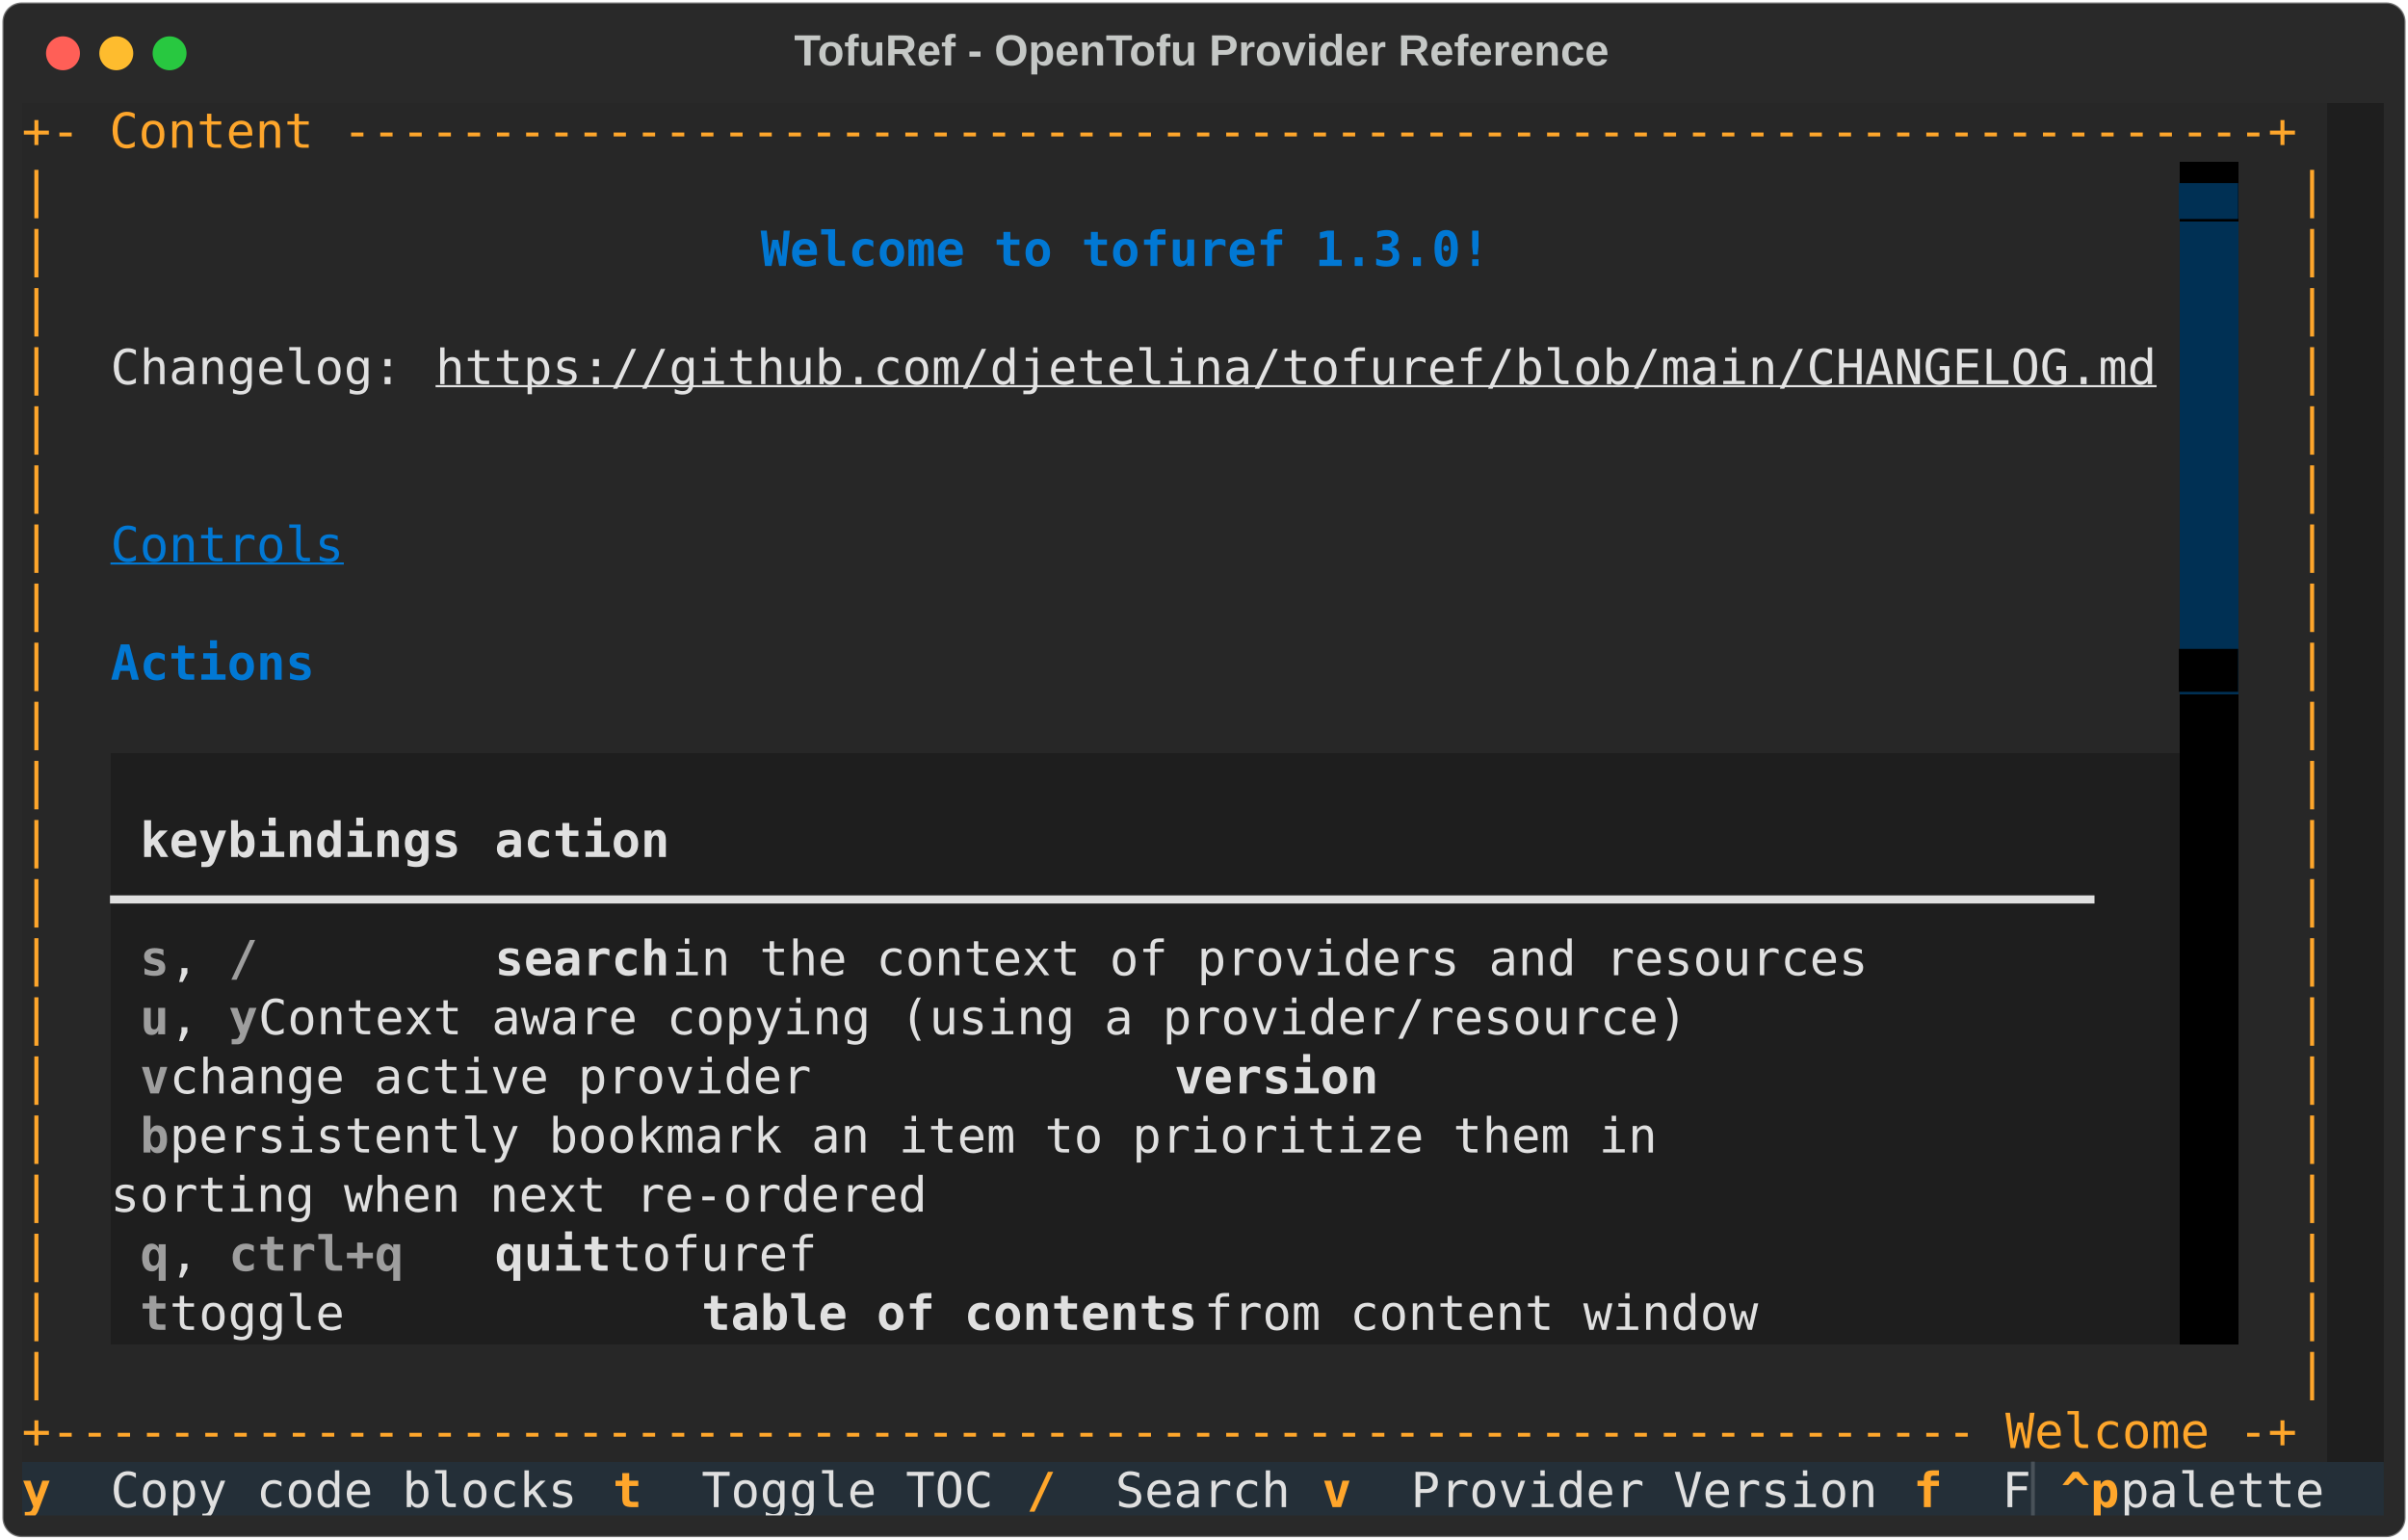
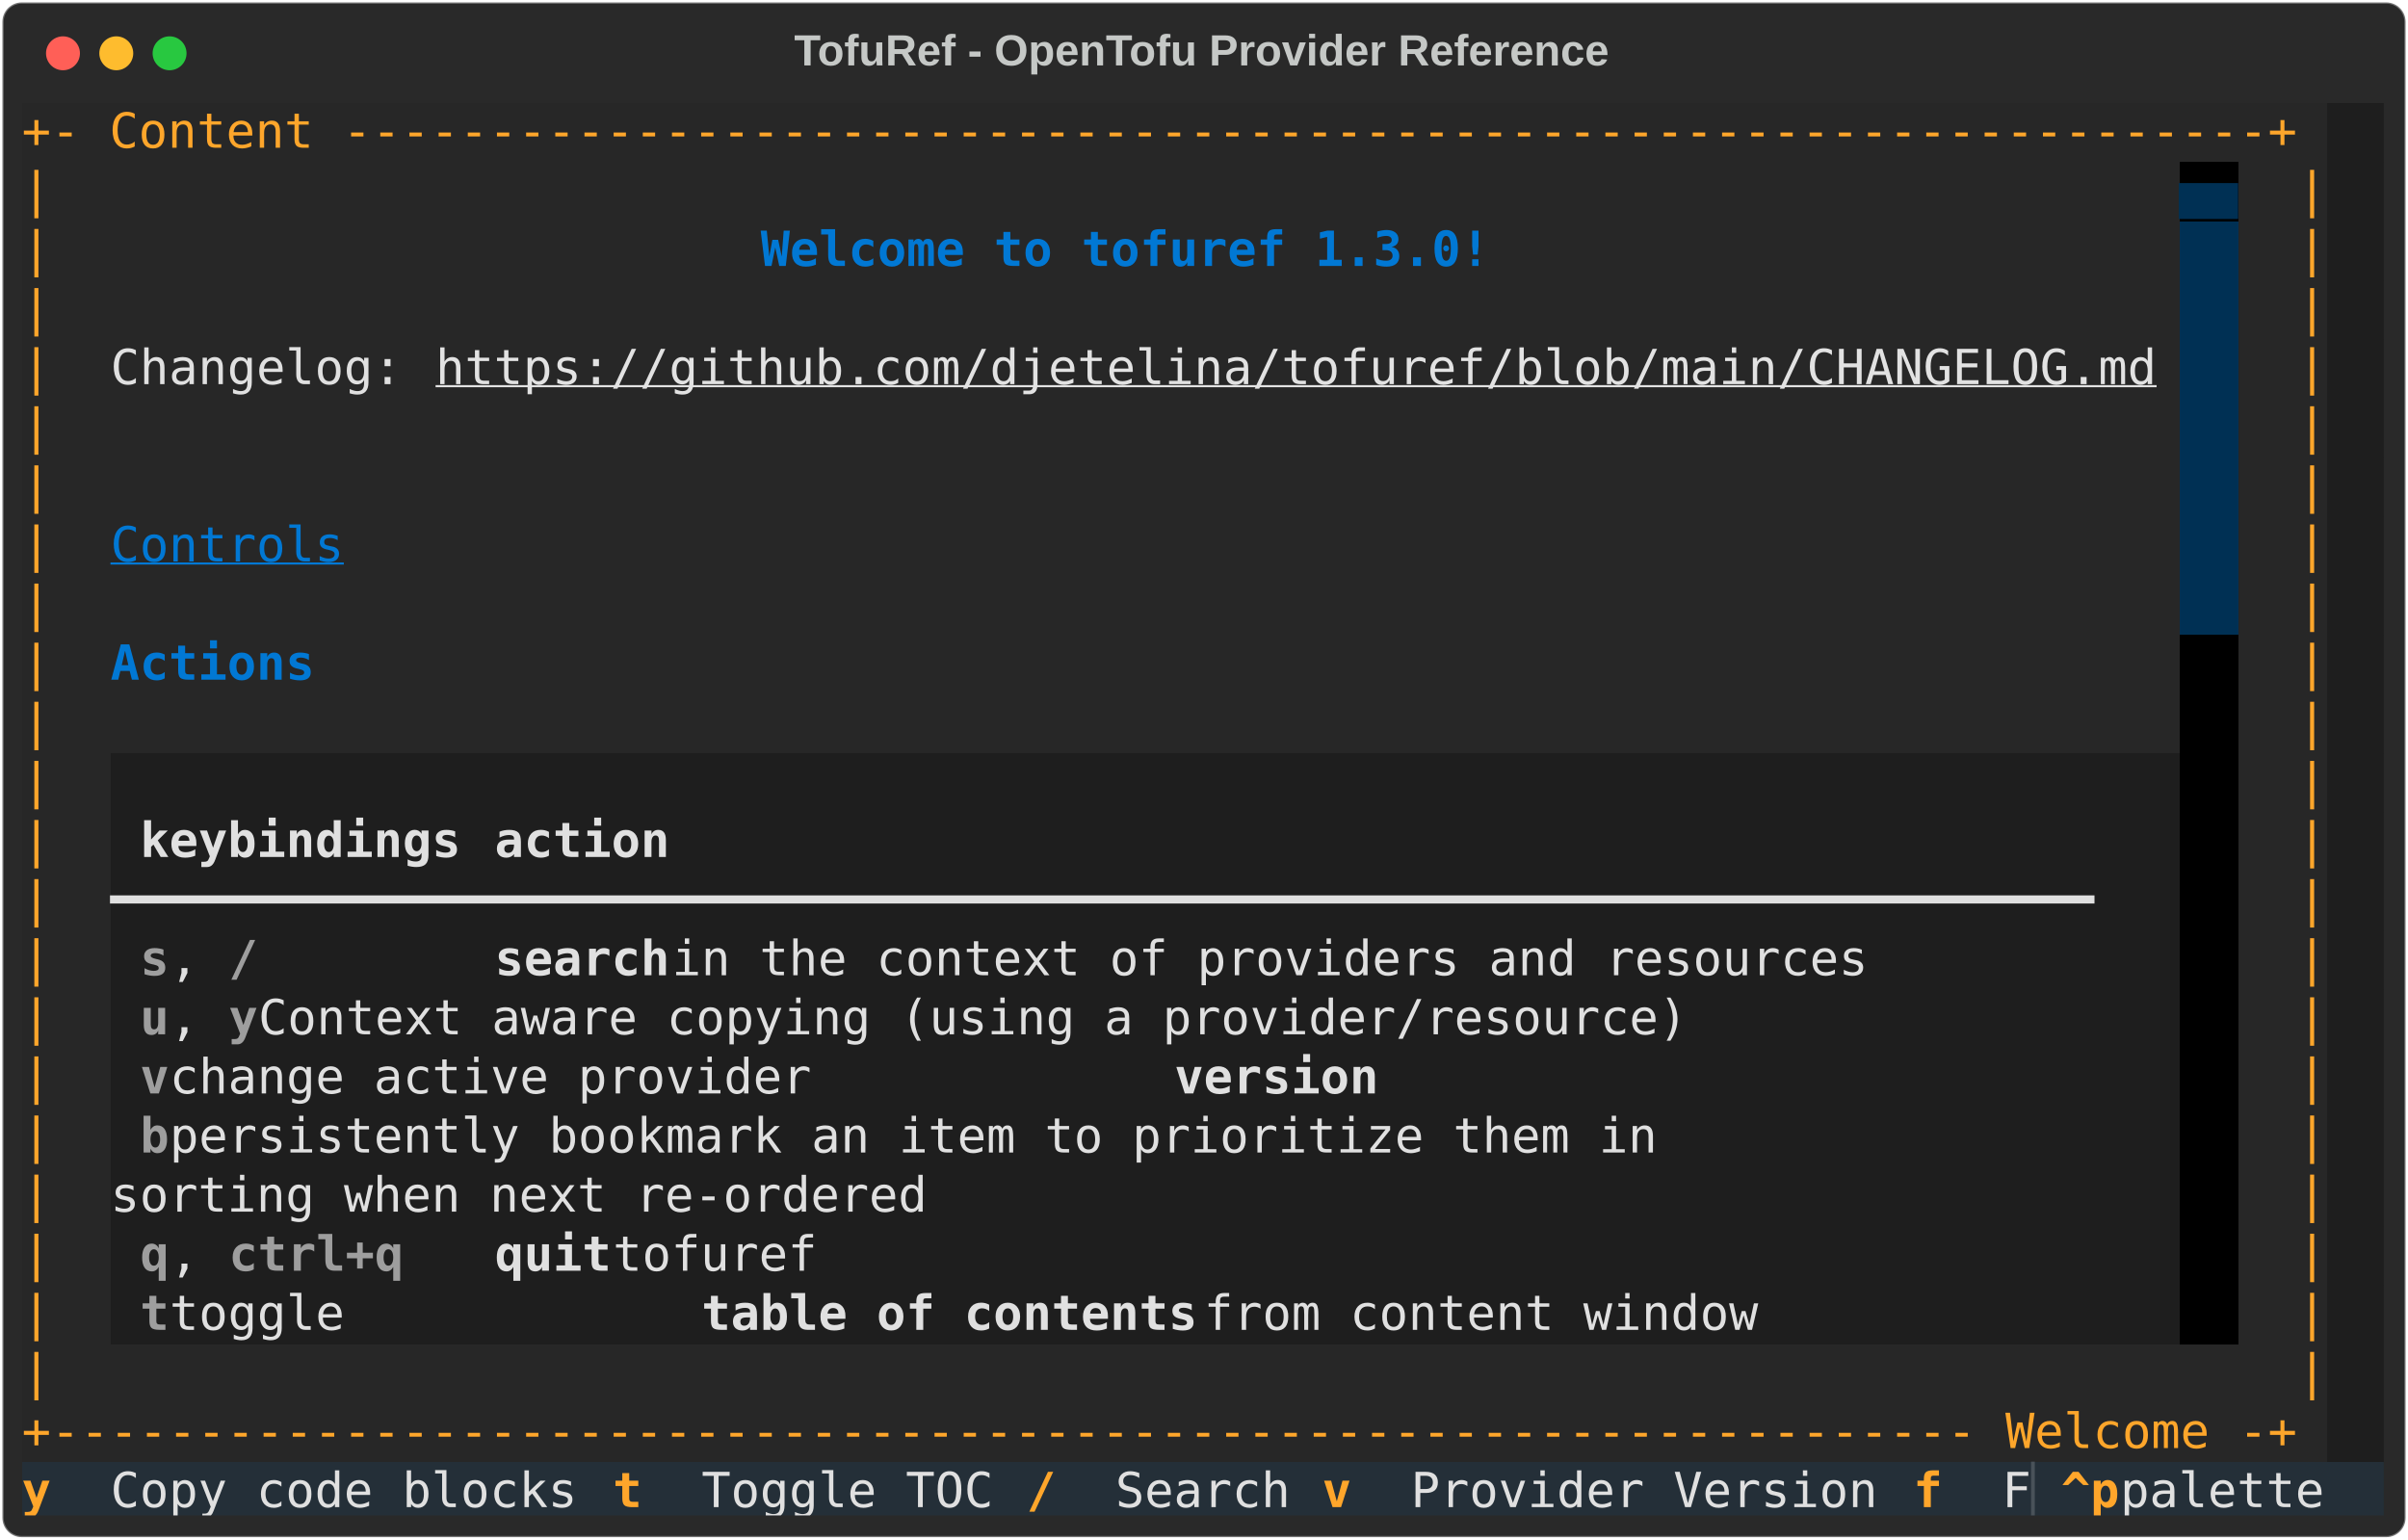
<svg xmlns="http://www.w3.org/2000/svg" class="rich-terminal" viewBox="0 0 994 635.6">
  <style>

    @font-face {
        font-family: "Fira Code";
        src: local("FiraCode-Regular"),
                url("https://cdnjs.cloudflare.com/ajax/libs/firacode/6.2.0/woff2/FiraCode-Regular.woff2") format("woff2"),
                url("https://cdnjs.cloudflare.com/ajax/libs/firacode/6.2.0/woff/FiraCode-Regular.woff") format("woff");
        font-style: normal;
        font-weight: 400;
    }
    @font-face {
        font-family: "Fira Code";
        src: local("FiraCode-Bold"),
                url("https://cdnjs.cloudflare.com/ajax/libs/firacode/6.2.0/woff2/FiraCode-Bold.woff2") format("woff2"),
                url("https://cdnjs.cloudflare.com/ajax/libs/firacode/6.2.0/woff/FiraCode-Bold.woff") format("woff");
        font-style: bold;
        font-weight: 700;
    }

    .terminal-matrix {
        font-family: Fira Code, monospace;
        font-size: 20px;
        line-height: 24.4px;
        font-variant-east-asian: full-width;
    }

    .terminal-title {
        font-size: 18px;
        font-weight: bold;
        font-family: arial;
    }

    .terminal-r1 { fill: #fea62b }
.terminal-r2 { fill: #e0e0e0 }
.terminal-r3 { fill: #c5c8c6 }
.terminal-r4 { fill: #003054 }
.terminal-r5 { fill: #0178d4;font-weight: bold }
.terminal-r6 { fill: #272727 }
.terminal-r7 { fill: #e2e2e2;text-decoration: underline; }
.terminal-r8 { fill: #0178d4;text-decoration: underline; }
- .terminal-r9 { fill: #000000 }
- .terminal-r10 { fill: #e0e0e0;font-weight: bold }
- .terminal-r11 { fill: #9e9e9e;font-weight: bold }
- .terminal-r12 { fill: #ffa62b;font-weight: bold }
- .terminal-r13 { fill: #495259 }
+ .terminal-r9 { fill: #e0e0e0;font-weight: bold }
+ .terminal-r10 { fill: #9e9e9e;font-weight: bold }
+ .terminal-r11 { fill: #ffa62b;font-weight: bold }
+ .terminal-r12 { fill: #495259 }
    </style>
  <defs>
    <clipPath id="terminal-clip-terminal">
      <rect x="0" y="0" width="975.0" height="584.6" />
    </clipPath>
    <clipPath id="terminal-line-0">
      <rect x="0" y="1.5" width="976" height="24.65" />
    </clipPath>
    <clipPath id="terminal-line-1">
      <rect x="0" y="25.9" width="976" height="24.65" />
    </clipPath>
    <clipPath id="terminal-line-2">
      <rect x="0" y="50.3" width="976" height="24.65" />
    </clipPath>
    <clipPath id="terminal-line-3">
      <rect x="0" y="74.7" width="976" height="24.65" />
    </clipPath>
    <clipPath id="terminal-line-4">
      <rect x="0" y="99.1" width="976" height="24.65" />
    </clipPath>
    <clipPath id="terminal-line-5">
      <rect x="0" y="123.5" width="976" height="24.65" />
    </clipPath>
    <clipPath id="terminal-line-6">
      <rect x="0" y="147.9" width="976" height="24.65" />
    </clipPath>
    <clipPath id="terminal-line-7">
      <rect x="0" y="172.3" width="976" height="24.65" />
    </clipPath>
    <clipPath id="terminal-line-8">
      <rect x="0" y="196.7" width="976" height="24.65" />
    </clipPath>
    <clipPath id="terminal-line-9">
      <rect x="0" y="221.1" width="976" height="24.65" />
    </clipPath>
    <clipPath id="terminal-line-10">
      <rect x="0" y="245.5" width="976" height="24.65" />
    </clipPath>
    <clipPath id="terminal-line-11">
      <rect x="0" y="269.9" width="976" height="24.65" />
    </clipPath>
    <clipPath id="terminal-line-12">
      <rect x="0" y="294.3" width="976" height="24.65" />
    </clipPath>
    <clipPath id="terminal-line-13">
      <rect x="0" y="318.7" width="976" height="24.65" />
    </clipPath>
    <clipPath id="terminal-line-14">
      <rect x="0" y="343.1" width="976" height="24.65" />
    </clipPath>
    <clipPath id="terminal-line-15">
      <rect x="0" y="367.5" width="976" height="24.65" />
    </clipPath>
    <clipPath id="terminal-line-16">
      <rect x="0" y="391.9" width="976" height="24.65" />
    </clipPath>
    <clipPath id="terminal-line-17">
      <rect x="0" y="416.3" width="976" height="24.65" />
    </clipPath>
    <clipPath id="terminal-line-18">
      <rect x="0" y="440.7" width="976" height="24.65" />
    </clipPath>
    <clipPath id="terminal-line-19">
      <rect x="0" y="465.1" width="976" height="24.65" />
    </clipPath>
    <clipPath id="terminal-line-20">
      <rect x="0" y="489.5" width="976" height="24.65" />
    </clipPath>
    <clipPath id="terminal-line-21">
      <rect x="0" y="513.9" width="976" height="24.65" />
    </clipPath>
    <clipPath id="terminal-line-22">
      <rect x="0" y="538.3" width="976" height="24.65" />
    </clipPath>
  </defs>
  <rect fill="#292929" stroke="rgba(255,255,255,0.35)" stroke-width="1" x="1" y="1" width="992" height="633.6" rx="8" />
  <text class="terminal-title" fill="#c5c8c6" text-anchor="middle" x="496" y="27">TofuRef - OpenTofu Provider Reference</text>
  <g transform="translate(26,22)">
    <circle cx="0" cy="0" r="7" fill="#ff5f57" />
    <circle cx="22" cy="0" r="7" fill="#febc2e" />
    <circle cx="44" cy="0" r="7" fill="#28c840" />
  </g>
  <g transform="translate(9, 41)" clip-path="url(#terminal-clip-terminal)">
    <rect fill="#272727" x="0" y="1.5" width="951.6" height="24.65" shape-rendering="crispEdges" />
    <rect fill="#1e1e1e" x="951.6" y="1.5" width="24.4" height="24.65" shape-rendering="crispEdges" />
    <rect fill="#272727" x="0" y="25.9" width="12.2" height="24.65" shape-rendering="crispEdges" />
    <rect fill="#272727" x="12.2" y="25.9" width="24.4" height="24.65" shape-rendering="crispEdges" />
    <rect fill="#272727" x="36.6" y="25.9" width="854" height="24.65" shape-rendering="crispEdges" />
    <rect fill="#000000" x="890.6" y="25.9" width="24.4" height="24.65" shape-rendering="crispEdges" />
    <rect fill="#272727" x="915" y="25.9" width="24.4" height="24.65" shape-rendering="crispEdges" />
    <rect fill="#272727" x="939.4" y="25.9" width="12.2" height="24.65" shape-rendering="crispEdges" />
    <rect fill="#1e1e1e" x="951.6" y="25.9" width="24.4" height="24.65" shape-rendering="crispEdges" />
    <rect fill="#272727" x="0" y="50.3" width="12.2" height="24.65" shape-rendering="crispEdges" />
    <rect fill="#272727" x="12.2" y="50.3" width="24.4" height="24.65" shape-rendering="crispEdges" />
    <rect fill="#272727" x="36.6" y="50.3" width="268.4" height="24.65" shape-rendering="crispEdges" />
    <rect fill="#272727" x="305" y="50.3" width="305" height="24.65" shape-rendering="crispEdges" />
    <rect fill="#272727" x="610" y="50.3" width="280.6" height="24.65" shape-rendering="crispEdges" />
    <rect fill="#003054" x="890.6" y="50.3" width="24.4" height="24.65" shape-rendering="crispEdges" />
    <rect fill="#272727" x="915" y="50.3" width="24.4" height="24.65" shape-rendering="crispEdges" />
    <rect fill="#272727" x="939.4" y="50.3" width="12.2" height="24.65" shape-rendering="crispEdges" />
    <rect fill="#1e1e1e" x="951.6" y="50.3" width="24.4" height="24.65" shape-rendering="crispEdges" />
    <rect fill="#272727" x="0" y="74.7" width="12.2" height="24.65" shape-rendering="crispEdges" />
    <rect fill="#272727" x="12.2" y="74.7" width="24.4" height="24.65" shape-rendering="crispEdges" />
    <rect fill="#272727" x="36.6" y="74.7" width="854" height="24.65" shape-rendering="crispEdges" />
    <rect fill="#003054" x="890.6" y="74.7" width="24.4" height="24.65" shape-rendering="crispEdges" />
    <rect fill="#272727" x="915" y="74.7" width="24.4" height="24.65" shape-rendering="crispEdges" />
    <rect fill="#272727" x="939.4" y="74.7" width="12.2" height="24.65" shape-rendering="crispEdges" />
    <rect fill="#1e1e1e" x="951.6" y="74.7" width="24.4" height="24.65" shape-rendering="crispEdges" />
    <rect fill="#272727" x="0" y="99.1" width="12.2" height="24.65" shape-rendering="crispEdges" />
    <rect fill="#272727" x="12.2" y="99.1" width="24.4" height="24.65" shape-rendering="crispEdges" />
    <rect fill="#272727" x="36.6" y="99.1" width="134.2" height="24.65" shape-rendering="crispEdges" />
    <rect fill="#272727" x="170.8" y="99.1" width="719.8" height="24.65" shape-rendering="crispEdges" />
    <rect fill="#003054" x="890.6" y="99.1" width="24.4" height="24.65" shape-rendering="crispEdges" />
    <rect fill="#272727" x="915" y="99.1" width="24.4" height="24.65" shape-rendering="crispEdges" />
    <rect fill="#272727" x="939.4" y="99.1" width="12.2" height="24.65" shape-rendering="crispEdges" />
    <rect fill="#1e1e1e" x="951.6" y="99.1" width="24.4" height="24.65" shape-rendering="crispEdges" />
    <rect fill="#272727" x="0" y="123.5" width="12.2" height="24.65" shape-rendering="crispEdges" />
    <rect fill="#272727" x="12.2" y="123.5" width="24.4" height="24.65" shape-rendering="crispEdges" />
    <rect fill="#272727" x="36.6" y="123.5" width="854" height="24.65" shape-rendering="crispEdges" />
    <rect fill="#003054" x="890.6" y="123.5" width="24.4" height="24.65" shape-rendering="crispEdges" />
    <rect fill="#272727" x="915" y="123.5" width="24.4" height="24.65" shape-rendering="crispEdges" />
    <rect fill="#272727" x="939.4" y="123.5" width="12.2" height="24.65" shape-rendering="crispEdges" />
    <rect fill="#1e1e1e" x="951.6" y="123.5" width="24.4" height="24.65" shape-rendering="crispEdges" />
    <rect fill="#272727" x="0" y="147.9" width="12.2" height="24.65" shape-rendering="crispEdges" />
    <rect fill="#272727" x="12.2" y="147.9" width="24.4" height="24.65" shape-rendering="crispEdges" />
    <rect fill="#272727" x="36.6" y="147.9" width="854" height="24.65" shape-rendering="crispEdges" />
    <rect fill="#003054" x="890.6" y="147.9" width="24.4" height="24.65" shape-rendering="crispEdges" />
    <rect fill="#272727" x="915" y="147.9" width="24.4" height="24.65" shape-rendering="crispEdges" />
    <rect fill="#272727" x="939.4" y="147.9" width="12.2" height="24.65" shape-rendering="crispEdges" />
    <rect fill="#1e1e1e" x="951.6" y="147.9" width="24.4" height="24.65" shape-rendering="crispEdges" />
    <rect fill="#272727" x="0" y="172.3" width="12.2" height="24.65" shape-rendering="crispEdges" />
    <rect fill="#272727" x="12.2" y="172.3" width="24.4" height="24.65" shape-rendering="crispEdges" />
    <rect fill="#272727" x="36.6" y="172.3" width="97.6" height="24.65" shape-rendering="crispEdges" />
    <rect fill="#272727" x="134.2" y="172.3" width="756.4" height="24.65" shape-rendering="crispEdges" />
    <rect fill="#003054" x="890.6" y="172.3" width="24.4" height="24.65" shape-rendering="crispEdges" />
    <rect fill="#272727" x="915" y="172.3" width="24.4" height="24.65" shape-rendering="crispEdges" />
    <rect fill="#272727" x="939.4" y="172.3" width="12.2" height="24.65" shape-rendering="crispEdges" />
    <rect fill="#1e1e1e" x="951.6" y="172.3" width="24.4" height="24.65" shape-rendering="crispEdges" />
    <rect fill="#272727" x="0" y="196.7" width="12.2" height="24.65" shape-rendering="crispEdges" />
    <rect fill="#272727" x="12.2" y="196.7" width="24.4" height="24.65" shape-rendering="crispEdges" />
    <rect fill="#272727" x="36.6" y="196.7" width="854" height="24.65" shape-rendering="crispEdges" />
    <rect fill="#003054" x="890.6" y="196.7" width="24.4" height="24.65" shape-rendering="crispEdges" />
    <rect fill="#272727" x="915" y="196.7" width="24.4" height="24.65" shape-rendering="crispEdges" />
    <rect fill="#272727" x="939.4" y="196.7" width="12.2" height="24.65" shape-rendering="crispEdges" />
    <rect fill="#1e1e1e" x="951.6" y="196.7" width="24.4" height="24.65" shape-rendering="crispEdges" />
    <rect fill="#272727" x="0" y="221.1" width="12.2" height="24.65" shape-rendering="crispEdges" />
    <rect fill="#272727" x="12.2" y="221.1" width="24.4" height="24.65" shape-rendering="crispEdges" />
    <rect fill="#272727" x="36.6" y="221.1" width="85.4" height="24.65" shape-rendering="crispEdges" />
    <rect fill="#272727" x="122" y="221.1" width="768.6" height="24.65" shape-rendering="crispEdges" />
-     <rect fill="#003054" x="890.6" y="221.1" width="24.4" height="24.65" shape-rendering="crispEdges" />
+     <rect fill="#000000" x="890.6" y="221.1" width="24.4" height="24.65" shape-rendering="crispEdges" />
    <rect fill="#272727" x="915" y="221.1" width="24.4" height="24.65" shape-rendering="crispEdges" />
    <rect fill="#272727" x="939.4" y="221.1" width="12.2" height="24.65" shape-rendering="crispEdges" />
    <rect fill="#1e1e1e" x="951.6" y="221.1" width="24.4" height="24.65" shape-rendering="crispEdges" />
    <rect fill="#272727" x="0" y="245.5" width="12.2" height="24.65" shape-rendering="crispEdges" />
    <rect fill="#272727" x="12.2" y="245.5" width="24.4" height="24.65" shape-rendering="crispEdges" />
    <rect fill="#272727" x="36.6" y="245.5" width="854" height="24.65" shape-rendering="crispEdges" />
    <rect fill="#000000" x="890.6" y="245.5" width="24.4" height="24.65" shape-rendering="crispEdges" />
    <rect fill="#272727" x="915" y="245.5" width="24.4" height="24.65" shape-rendering="crispEdges" />
    <rect fill="#272727" x="939.4" y="245.5" width="12.2" height="24.65" shape-rendering="crispEdges" />
    <rect fill="#1e1e1e" x="951.6" y="245.5" width="24.4" height="24.65" shape-rendering="crispEdges" />
    <rect fill="#272727" x="0" y="269.9" width="12.2" height="24.65" shape-rendering="crispEdges" />
    <rect fill="#272727" x="12.2" y="269.9" width="24.4" height="24.65" shape-rendering="crispEdges" />
    <rect fill="#1e1e1e" x="36.6" y="269.9" width="854" height="24.65" shape-rendering="crispEdges" />
    <rect fill="#000000" x="890.6" y="269.9" width="24.4" height="24.65" shape-rendering="crispEdges" />
    <rect fill="#272727" x="915" y="269.9" width="24.4" height="24.65" shape-rendering="crispEdges" />
    <rect fill="#272727" x="939.4" y="269.9" width="12.2" height="24.65" shape-rendering="crispEdges" />
    <rect fill="#1e1e1e" x="951.6" y="269.9" width="24.4" height="24.65" shape-rendering="crispEdges" />
    <rect fill="#272727" x="0" y="294.3" width="12.2" height="24.65" shape-rendering="crispEdges" />
    <rect fill="#272727" x="12.2" y="294.3" width="24.4" height="24.65" shape-rendering="crispEdges" />
    <rect fill="#1e1e1e" x="36.6" y="294.3" width="12.2" height="24.65" shape-rendering="crispEdges" />
    <rect fill="#1e1e1e" x="48.8" y="294.3" width="134.2" height="24.65" shape-rendering="crispEdges" />
    <rect fill="#1e1e1e" x="183" y="294.3" width="12.2" height="24.65" shape-rendering="crispEdges" />
    <rect fill="#1e1e1e" x="195.2" y="294.3" width="683.2" height="24.65" shape-rendering="crispEdges" />
    <rect fill="#1e1e1e" x="878.4" y="294.3" width="12.2" height="24.65" shape-rendering="crispEdges" />
    <rect fill="#000000" x="890.6" y="294.3" width="24.4" height="24.65" shape-rendering="crispEdges" />
    <rect fill="#272727" x="915" y="294.3" width="24.4" height="24.65" shape-rendering="crispEdges" />
    <rect fill="#272727" x="939.4" y="294.3" width="12.2" height="24.65" shape-rendering="crispEdges" />
    <rect fill="#1e1e1e" x="951.6" y="294.3" width="24.4" height="24.65" shape-rendering="crispEdges" />
    <rect fill="#272727" x="0" y="318.7" width="12.2" height="24.65" shape-rendering="crispEdges" />
    <rect fill="#272727" x="12.2" y="318.7" width="24.4" height="24.65" shape-rendering="crispEdges" />
    <rect fill="#1e1e1e" x="36.6" y="318.7" width="854" height="24.65" shape-rendering="crispEdges" />
    <rect fill="#000000" x="890.6" y="318.7" width="24.4" height="24.65" shape-rendering="crispEdges" />
    <rect fill="#272727" x="915" y="318.7" width="24.4" height="24.65" shape-rendering="crispEdges" />
    <rect fill="#272727" x="939.4" y="318.7" width="12.2" height="24.65" shape-rendering="crispEdges" />
    <rect fill="#1e1e1e" x="951.6" y="318.7" width="24.4" height="24.65" shape-rendering="crispEdges" />
    <rect fill="#272727" x="0" y="343.1" width="12.2" height="24.65" shape-rendering="crispEdges" />
    <rect fill="#272727" x="12.2" y="343.1" width="24.4" height="24.65" shape-rendering="crispEdges" />
    <rect fill="#1e1e1e" x="36.6" y="343.1" width="12.2" height="24.65" shape-rendering="crispEdges" />
    <rect fill="#1e1e1e" x="48.8" y="343.1" width="12.2" height="24.65" shape-rendering="crispEdges" />
    <rect fill="#1e1e1e" x="61" y="343.1" width="24.4" height="24.65" shape-rendering="crispEdges" />
    <rect fill="#1e1e1e" x="85.4" y="343.1" width="12.2" height="24.65" shape-rendering="crispEdges" />
    <rect fill="#1e1e1e" x="97.6" y="343.1" width="97.6" height="24.65" shape-rendering="crispEdges" />
    <rect fill="#1e1e1e" x="195.2" y="343.1" width="73.2" height="24.65" shape-rendering="crispEdges" />
    <rect fill="#1e1e1e" x="268.4" y="343.1" width="622.2" height="24.65" shape-rendering="crispEdges" />
    <rect fill="#000000" x="890.6" y="343.1" width="24.4" height="24.65" shape-rendering="crispEdges" />
    <rect fill="#272727" x="915" y="343.1" width="24.4" height="24.65" shape-rendering="crispEdges" />
    <rect fill="#272727" x="939.4" y="343.1" width="12.2" height="24.65" shape-rendering="crispEdges" />
    <rect fill="#1e1e1e" x="951.6" y="343.1" width="24.4" height="24.65" shape-rendering="crispEdges" />
    <rect fill="#272727" x="0" y="367.5" width="12.2" height="24.65" shape-rendering="crispEdges" />
    <rect fill="#272727" x="12.2" y="367.5" width="24.4" height="24.65" shape-rendering="crispEdges" />
    <rect fill="#1e1e1e" x="36.6" y="367.5" width="12.2" height="24.65" shape-rendering="crispEdges" />
    <rect fill="#1e1e1e" x="48.8" y="367.5" width="12.2" height="24.65" shape-rendering="crispEdges" />
    <rect fill="#1e1e1e" x="61" y="367.5" width="24.4" height="24.65" shape-rendering="crispEdges" />
    <rect fill="#1e1e1e" x="85.4" y="367.5" width="12.2" height="24.65" shape-rendering="crispEdges" />
    <rect fill="#1e1e1e" x="97.6" y="367.5" width="793" height="24.65" shape-rendering="crispEdges" />
    <rect fill="#000000" x="890.6" y="367.5" width="24.4" height="24.65" shape-rendering="crispEdges" />
    <rect fill="#272727" x="915" y="367.5" width="24.4" height="24.65" shape-rendering="crispEdges" />
    <rect fill="#272727" x="939.4" y="367.5" width="12.2" height="24.65" shape-rendering="crispEdges" />
    <rect fill="#1e1e1e" x="951.6" y="367.5" width="24.4" height="24.65" shape-rendering="crispEdges" />
    <rect fill="#272727" x="0" y="391.9" width="12.2" height="24.65" shape-rendering="crispEdges" />
    <rect fill="#272727" x="12.2" y="391.9" width="24.4" height="24.65" shape-rendering="crispEdges" />
    <rect fill="#1e1e1e" x="36.6" y="391.9" width="12.2" height="24.65" shape-rendering="crispEdges" />
    <rect fill="#1e1e1e" x="48.8" y="391.9" width="12.2" height="24.65" shape-rendering="crispEdges" />
    <rect fill="#1e1e1e" x="61" y="391.9" width="414.8" height="24.65" shape-rendering="crispEdges" />
    <rect fill="#1e1e1e" x="475.8" y="391.9" width="85.4" height="24.65" shape-rendering="crispEdges" />
    <rect fill="#1e1e1e" x="561.2" y="391.9" width="329.4" height="24.65" shape-rendering="crispEdges" />
    <rect fill="#000000" x="890.6" y="391.9" width="24.4" height="24.65" shape-rendering="crispEdges" />
    <rect fill="#272727" x="915" y="391.9" width="24.4" height="24.65" shape-rendering="crispEdges" />
    <rect fill="#272727" x="939.4" y="391.9" width="12.2" height="24.65" shape-rendering="crispEdges" />
    <rect fill="#1e1e1e" x="951.6" y="391.9" width="24.4" height="24.65" shape-rendering="crispEdges" />
    <rect fill="#272727" x="0" y="416.3" width="12.2" height="24.65" shape-rendering="crispEdges" />
    <rect fill="#272727" x="12.2" y="416.3" width="24.4" height="24.65" shape-rendering="crispEdges" />
    <rect fill="#1e1e1e" x="36.6" y="416.3" width="12.2" height="24.65" shape-rendering="crispEdges" />
    <rect fill="#1e1e1e" x="48.8" y="416.3" width="12.2" height="24.65" shape-rendering="crispEdges" />
    <rect fill="#1e1e1e" x="61" y="416.3" width="829.6" height="24.65" shape-rendering="crispEdges" />
    <rect fill="#000000" x="890.6" y="416.3" width="24.4" height="24.65" shape-rendering="crispEdges" />
    <rect fill="#272727" x="915" y="416.3" width="24.4" height="24.65" shape-rendering="crispEdges" />
    <rect fill="#272727" x="939.4" y="416.3" width="12.2" height="24.65" shape-rendering="crispEdges" />
    <rect fill="#1e1e1e" x="951.6" y="416.3" width="24.4" height="24.65" shape-rendering="crispEdges" />
    <rect fill="#272727" x="0" y="440.7" width="12.2" height="24.65" shape-rendering="crispEdges" />
    <rect fill="#272727" x="12.2" y="440.7" width="24.4" height="24.65" shape-rendering="crispEdges" />
    <rect fill="#1e1e1e" x="36.6" y="440.7" width="854" height="24.65" shape-rendering="crispEdges" />
    <rect fill="#000000" x="890.6" y="440.7" width="24.4" height="24.65" shape-rendering="crispEdges" />
    <rect fill="#272727" x="915" y="440.7" width="24.4" height="24.65" shape-rendering="crispEdges" />
    <rect fill="#272727" x="939.4" y="440.7" width="12.2" height="24.65" shape-rendering="crispEdges" />
    <rect fill="#1e1e1e" x="951.6" y="440.7" width="24.4" height="24.65" shape-rendering="crispEdges" />
    <rect fill="#272727" x="0" y="465.1" width="12.2" height="24.65" shape-rendering="crispEdges" />
    <rect fill="#272727" x="12.2" y="465.1" width="24.4" height="24.65" shape-rendering="crispEdges" />
    <rect fill="#1e1e1e" x="36.6" y="465.1" width="12.2" height="24.65" shape-rendering="crispEdges" />
    <rect fill="#1e1e1e" x="48.8" y="465.1" width="12.2" height="24.65" shape-rendering="crispEdges" />
    <rect fill="#1e1e1e" x="61" y="465.1" width="24.4" height="24.65" shape-rendering="crispEdges" />
    <rect fill="#1e1e1e" x="85.4" y="465.1" width="73.2" height="24.65" shape-rendering="crispEdges" />
    <rect fill="#1e1e1e" x="158.6" y="465.1" width="36.6" height="24.65" shape-rendering="crispEdges" />
    <rect fill="#1e1e1e" x="195.2" y="465.1" width="48.8" height="24.65" shape-rendering="crispEdges" />
    <rect fill="#1e1e1e" x="244" y="465.1" width="646.6" height="24.65" shape-rendering="crispEdges" />
    <rect fill="#000000" x="890.6" y="465.1" width="24.4" height="24.65" shape-rendering="crispEdges" />
    <rect fill="#272727" x="915" y="465.1" width="24.4" height="24.65" shape-rendering="crispEdges" />
    <rect fill="#272727" x="939.4" y="465.1" width="12.2" height="24.65" shape-rendering="crispEdges" />
    <rect fill="#1e1e1e" x="951.6" y="465.1" width="24.4" height="24.65" shape-rendering="crispEdges" />
    <rect fill="#272727" x="0" y="489.5" width="12.2" height="24.65" shape-rendering="crispEdges" />
    <rect fill="#272727" x="12.2" y="489.5" width="24.4" height="24.65" shape-rendering="crispEdges" />
    <rect fill="#1e1e1e" x="36.6" y="489.5" width="12.2" height="24.65" shape-rendering="crispEdges" />
    <rect fill="#1e1e1e" x="48.8" y="489.5" width="12.2" height="24.65" shape-rendering="crispEdges" />
    <rect fill="#1e1e1e" x="61" y="489.5" width="219.6" height="24.65" shape-rendering="crispEdges" />
    <rect fill="#1e1e1e" x="280.6" y="489.5" width="207.4" height="24.65" shape-rendering="crispEdges" />
    <rect fill="#1e1e1e" x="488" y="489.5" width="402.6" height="24.65" shape-rendering="crispEdges" />
    <rect fill="#000000" x="890.6" y="489.5" width="24.4" height="24.65" shape-rendering="crispEdges" />
    <rect fill="#272727" x="915" y="489.5" width="24.4" height="24.65" shape-rendering="crispEdges" />
    <rect fill="#272727" x="939.4" y="489.5" width="12.2" height="24.65" shape-rendering="crispEdges" />
    <rect fill="#1e1e1e" x="951.6" y="489.5" width="24.4" height="24.65" shape-rendering="crispEdges" />
    <rect fill="#272727" x="0" y="513.9" width="12.2" height="24.65" shape-rendering="crispEdges" />
    <rect fill="#272727" x="12.2" y="513.9" width="927.2" height="24.65" shape-rendering="crispEdges" />
    <rect fill="#272727" x="939.4" y="513.9" width="12.2" height="24.65" shape-rendering="crispEdges" />
    <rect fill="#1e1e1e" x="951.6" y="513.9" width="24.4" height="24.65" shape-rendering="crispEdges" />
    <rect fill="#272727" x="0" y="538.3" width="951.6" height="24.65" shape-rendering="crispEdges" />
    <rect fill="#1e1e1e" x="951.6" y="538.3" width="24.4" height="24.65" shape-rendering="crispEdges" />
    <rect fill="#242f38" x="0" y="562.7" width="36.6" height="24.65" shape-rendering="crispEdges" />
    <rect fill="#242f38" x="36.6" y="562.7" width="207.4" height="24.65" shape-rendering="crispEdges" />
    <rect fill="#242f38" x="244" y="562.7" width="36.6" height="24.65" shape-rendering="crispEdges" />
    <rect fill="#242f38" x="280.6" y="562.7" width="134.2" height="24.65" shape-rendering="crispEdges" />
    <rect fill="#242f38" x="414.8" y="562.7" width="36.6" height="24.65" shape-rendering="crispEdges" />
    <rect fill="#242f38" x="451.4" y="562.7" width="85.4" height="24.65" shape-rendering="crispEdges" />
    <rect fill="#242f38" x="536.8" y="562.7" width="36.6" height="24.65" shape-rendering="crispEdges" />
    <rect fill="#242f38" x="573.4" y="562.7" width="207.4" height="24.65" shape-rendering="crispEdges" />
    <rect fill="#242f38" x="780.8" y="562.7" width="36.6" height="24.65" shape-rendering="crispEdges" />
    <rect fill="#242f38" x="817.4" y="562.7" width="12.2" height="24.65" shape-rendering="crispEdges" />
    <rect fill="#242f38" x="829.6" y="562.7" width="12.2" height="24.65" shape-rendering="crispEdges" />
    <rect fill="#242f38" x="841.8" y="562.7" width="24.4" height="24.65" shape-rendering="crispEdges" />
    <rect fill="#242f38" x="866.2" y="562.7" width="97.6" height="24.65" shape-rendering="crispEdges" />
    <rect fill="#242f38" x="963.8" y="562.7" width="12.2" height="24.65" shape-rendering="crispEdges" />
    <g class="terminal-matrix">
      <text class="terminal-r1" x="0" y="20" textLength="951.6" clip-path="url(#terminal-line-0)">+- Content ------------------------------------------------------------------+</text>
      <text class="terminal-r3" x="976" y="20" textLength="12.2" clip-path="url(#terminal-line-0)">
</text>
      <text class="terminal-r1" x="0" y="44.4" textLength="12.2" clip-path="url(#terminal-line-1)">|</text>
      <text class="terminal-r4" x="890.6" y="44.4" textLength="24.4" clip-path="url(#terminal-line-1)">▅▅</text>
      <text class="terminal-r1" x="939.4" y="44.4" textLength="12.2" clip-path="url(#terminal-line-1)">|</text>
      <text class="terminal-r3" x="976" y="44.4" textLength="12.2" clip-path="url(#terminal-line-1)">
</text>
      <text class="terminal-r1" x="0" y="68.8" textLength="12.2" clip-path="url(#terminal-line-2)">|</text>
      <text class="terminal-r5" x="305" y="68.8" textLength="305" clip-path="url(#terminal-line-2)">Welcome to tofuref 1.3.0!</text>
      <text class="terminal-r1" x="939.4" y="68.8" textLength="12.2" clip-path="url(#terminal-line-2)">|</text>
      <text class="terminal-r3" x="976" y="68.8" textLength="12.2" clip-path="url(#terminal-line-2)">
</text>
      <text class="terminal-r1" x="0" y="93.2" textLength="12.2" clip-path="url(#terminal-line-3)">|</text>
      <text class="terminal-r1" x="939.4" y="93.2" textLength="12.2" clip-path="url(#terminal-line-3)">|</text>
      <text class="terminal-r3" x="976" y="93.2" textLength="12.2" clip-path="url(#terminal-line-3)">
</text>
      <text class="terminal-r1" x="0" y="117.6" textLength="12.2" clip-path="url(#terminal-line-4)">|</text>
      <text class="terminal-r2" x="36.6" y="117.6" textLength="134.2" clip-path="url(#terminal-line-4)">Changelog: </text>
      <text class="terminal-r7" x="170.8" y="117.6" textLength="719.8" clip-path="url(#terminal-line-4)">https://github.com/djetelina/tofuref/blob/main/CHANGELOG.md</text>
      <text class="terminal-r1" x="939.4" y="117.6" textLength="12.2" clip-path="url(#terminal-line-4)">|</text>
      <text class="terminal-r3" x="976" y="117.6" textLength="12.2" clip-path="url(#terminal-line-4)">
</text>
      <text class="terminal-r1" x="0" y="142" textLength="12.2" clip-path="url(#terminal-line-5)">|</text>
      <text class="terminal-r1" x="939.4" y="142" textLength="12.2" clip-path="url(#terminal-line-5)">|</text>
      <text class="terminal-r3" x="976" y="142" textLength="12.2" clip-path="url(#terminal-line-5)">
</text>
      <text class="terminal-r1" x="0" y="166.4" textLength="12.2" clip-path="url(#terminal-line-6)">|</text>
      <text class="terminal-r1" x="939.4" y="166.4" textLength="12.2" clip-path="url(#terminal-line-6)">|</text>
      <text class="terminal-r3" x="976" y="166.4" textLength="12.2" clip-path="url(#terminal-line-6)">
</text>
      <text class="terminal-r1" x="0" y="190.8" textLength="12.2" clip-path="url(#terminal-line-7)">|</text>
      <text class="terminal-r8" x="36.6" y="190.8" textLength="97.6" clip-path="url(#terminal-line-7)">Controls</text>
      <text class="terminal-r1" x="939.4" y="190.8" textLength="12.2" clip-path="url(#terminal-line-7)">|</text>
      <text class="terminal-r3" x="976" y="190.8" textLength="12.2" clip-path="url(#terminal-line-7)">
</text>
      <text class="terminal-r1" x="0" y="215.2" textLength="12.2" clip-path="url(#terminal-line-8)">|</text>
      <text class="terminal-r1" x="939.4" y="215.2" textLength="12.2" clip-path="url(#terminal-line-8)">|</text>
      <text class="terminal-r3" x="976" y="215.2" textLength="12.2" clip-path="url(#terminal-line-8)">
</text>
      <text class="terminal-r1" x="0" y="239.6" textLength="12.2" clip-path="url(#terminal-line-9)">|</text>
      <text class="terminal-r5" x="36.6" y="239.6" textLength="85.4" clip-path="url(#terminal-line-9)">Actions</text>
-       <text class="terminal-r9" x="890.6" y="239.6" textLength="24.4" clip-path="url(#terminal-line-9)">▆▆</text>
      <text class="terminal-r1" x="939.4" y="239.6" textLength="12.2" clip-path="url(#terminal-line-9)">|</text>
      <text class="terminal-r3" x="976" y="239.6" textLength="12.2" clip-path="url(#terminal-line-9)">
</text>
      <text class="terminal-r1" x="0" y="264" textLength="12.2" clip-path="url(#terminal-line-10)">|</text>
      <text class="terminal-r1" x="939.4" y="264" textLength="12.2" clip-path="url(#terminal-line-10)">|</text>
      <text class="terminal-r3" x="976" y="264" textLength="12.2" clip-path="url(#terminal-line-10)">
</text>
      <text class="terminal-r1" x="0" y="288.4" textLength="12.2" clip-path="url(#terminal-line-11)">|</text>
      <text class="terminal-r1" x="939.4" y="288.4" textLength="12.2" clip-path="url(#terminal-line-11)">|</text>
      <text class="terminal-r3" x="976" y="288.4" textLength="12.2" clip-path="url(#terminal-line-11)">
</text>
      <text class="terminal-r1" x="0" y="312.8" textLength="12.2" clip-path="url(#terminal-line-12)">|</text>
-       <text class="terminal-r10" x="48.8" y="312.8" textLength="134.2" clip-path="url(#terminal-line-12)">keybindings</text>
-       <text class="terminal-r10" x="195.2" y="312.8" textLength="683.2" clip-path="url(#terminal-line-12)">action                                                  </text>
+       <text class="terminal-r9" x="48.8" y="312.8" textLength="134.2" clip-path="url(#terminal-line-12)">keybindings</text>
+       <text class="terminal-r9" x="195.2" y="312.8" textLength="683.2" clip-path="url(#terminal-line-12)">action                                                  </text>
      <text class="terminal-r1" x="939.4" y="312.8" textLength="12.2" clip-path="url(#terminal-line-12)">|</text>
      <text class="terminal-r3" x="976" y="312.8" textLength="12.2" clip-path="url(#terminal-line-12)">
</text>
      <text class="terminal-r1" x="0" y="337.2" textLength="12.2" clip-path="url(#terminal-line-13)">|</text>
      <text class="terminal-r2" x="36.6" y="337.2" textLength="854" clip-path="url(#terminal-line-13)"> ━━━━━━━━━━━━━━━━━━━━━━━━━━━━━━━━━━━━━━━━━━━━━━━━━━━━━━━━━━━━━━━━━━━━ </text>
      <text class="terminal-r1" x="939.4" y="337.2" textLength="12.2" clip-path="url(#terminal-line-13)">|</text>
      <text class="terminal-r3" x="976" y="337.2" textLength="12.2" clip-path="url(#terminal-line-13)">
</text>
      <text class="terminal-r1" x="0" y="361.6" textLength="12.2" clip-path="url(#terminal-line-14)">|</text>
-       <text class="terminal-r11" x="48.8" y="361.6" textLength="12.2" clip-path="url(#terminal-line-14)">s</text>
+       <text class="terminal-r10" x="48.8" y="361.6" textLength="12.2" clip-path="url(#terminal-line-14)">s</text>
      <text class="terminal-r2" x="61" y="361.6" textLength="24.4" clip-path="url(#terminal-line-14)">, </text>
-       <text class="terminal-r11" x="85.4" y="361.6" textLength="12.2" clip-path="url(#terminal-line-14)">/</text>
-       <text class="terminal-r10" x="195.2" y="361.6" textLength="73.2" clip-path="url(#terminal-line-14)">search</text>
+       <text class="terminal-r10" x="85.4" y="361.6" textLength="12.2" clip-path="url(#terminal-line-14)">/</text>
+       <text class="terminal-r9" x="195.2" y="361.6" textLength="73.2" clip-path="url(#terminal-line-14)">search</text>
      <text class="terminal-r2" x="268.4" y="361.6" textLength="622.2" clip-path="url(#terminal-line-14)"> in the context of providers and resources         </text>
      <text class="terminal-r1" x="939.4" y="361.6" textLength="12.2" clip-path="url(#terminal-line-14)">|</text>
      <text class="terminal-r3" x="976" y="361.6" textLength="12.2" clip-path="url(#terminal-line-14)">
</text>
      <text class="terminal-r1" x="0" y="386" textLength="12.2" clip-path="url(#terminal-line-15)">|</text>
-       <text class="terminal-r11" x="48.8" y="386" textLength="12.2" clip-path="url(#terminal-line-15)">u</text>
+       <text class="terminal-r10" x="48.8" y="386" textLength="12.2" clip-path="url(#terminal-line-15)">u</text>
      <text class="terminal-r2" x="61" y="386" textLength="24.4" clip-path="url(#terminal-line-15)">, </text>
-       <text class="terminal-r11" x="85.4" y="386" textLength="12.2" clip-path="url(#terminal-line-15)">y</text>
+       <text class="terminal-r10" x="85.4" y="386" textLength="12.2" clip-path="url(#terminal-line-15)">y</text>
      <text class="terminal-r2" x="97.6" y="386" textLength="793" clip-path="url(#terminal-line-15)">        Context aware copying (using a provider/resource)        </text>
      <text class="terminal-r1" x="939.4" y="386" textLength="12.2" clip-path="url(#terminal-line-15)">|</text>
      <text class="terminal-r3" x="976" y="386" textLength="12.2" clip-path="url(#terminal-line-15)">
</text>
      <text class="terminal-r1" x="0" y="410.4" textLength="12.2" clip-path="url(#terminal-line-16)">|</text>
-       <text class="terminal-r11" x="48.8" y="410.4" textLength="12.2" clip-path="url(#terminal-line-16)">v</text>
+       <text class="terminal-r10" x="48.8" y="410.4" textLength="12.2" clip-path="url(#terminal-line-16)">v</text>
      <text class="terminal-r2" x="61" y="410.4" textLength="414.8" clip-path="url(#terminal-line-16)">           change active provider </text>
-       <text class="terminal-r10" x="475.8" y="410.4" textLength="85.4" clip-path="url(#terminal-line-16)">version</text>
+       <text class="terminal-r9" x="475.8" y="410.4" textLength="85.4" clip-path="url(#terminal-line-16)">version</text>
      <text class="terminal-r1" x="939.4" y="410.4" textLength="12.2" clip-path="url(#terminal-line-16)">|</text>
      <text class="terminal-r3" x="976" y="410.4" textLength="12.2" clip-path="url(#terminal-line-16)">
</text>
      <text class="terminal-r1" x="0" y="434.8" textLength="12.2" clip-path="url(#terminal-line-17)">|</text>
-       <text class="terminal-r11" x="48.8" y="434.8" textLength="12.2" clip-path="url(#terminal-line-17)">b</text>
+       <text class="terminal-r10" x="48.8" y="434.8" textLength="12.2" clip-path="url(#terminal-line-17)">b</text>
      <text class="terminal-r2" x="61" y="434.8" textLength="829.6" clip-path="url(#terminal-line-17)">           persistently bookmark an item to prioritize them in      </text>
      <text class="terminal-r1" x="939.4" y="434.8" textLength="12.2" clip-path="url(#terminal-line-17)">|</text>
      <text class="terminal-r3" x="976" y="434.8" textLength="12.2" clip-path="url(#terminal-line-17)">
</text>
      <text class="terminal-r1" x="0" y="459.2" textLength="12.2" clip-path="url(#terminal-line-18)">|</text>
      <text class="terminal-r2" x="36.6" y="459.2" textLength="854" clip-path="url(#terminal-line-18)">             sorting when next re-ordered                             </text>
      <text class="terminal-r1" x="939.4" y="459.2" textLength="12.2" clip-path="url(#terminal-line-18)">|</text>
      <text class="terminal-r3" x="976" y="459.2" textLength="12.2" clip-path="url(#terminal-line-18)">
</text>
      <text class="terminal-r1" x="0" y="483.6" textLength="12.2" clip-path="url(#terminal-line-19)">|</text>
-       <text class="terminal-r11" x="48.8" y="483.6" textLength="12.2" clip-path="url(#terminal-line-19)">q</text>
+       <text class="terminal-r10" x="48.8" y="483.6" textLength="12.2" clip-path="url(#terminal-line-19)">q</text>
      <text class="terminal-r2" x="61" y="483.6" textLength="24.4" clip-path="url(#terminal-line-19)">, </text>
-       <text class="terminal-r11" x="85.4" y="483.6" textLength="73.2" clip-path="url(#terminal-line-19)">ctrl+q</text>
-       <text class="terminal-r10" x="195.2" y="483.6" textLength="48.8" clip-path="url(#terminal-line-19)">quit</text>
+       <text class="terminal-r10" x="85.4" y="483.6" textLength="73.2" clip-path="url(#terminal-line-19)">ctrl+q</text>
+       <text class="terminal-r9" x="195.2" y="483.6" textLength="48.8" clip-path="url(#terminal-line-19)">quit</text>
      <text class="terminal-r2" x="244" y="483.6" textLength="646.6" clip-path="url(#terminal-line-19)"> tofuref                                             </text>
      <text class="terminal-r1" x="939.4" y="483.6" textLength="12.2" clip-path="url(#terminal-line-19)">|</text>
      <text class="terminal-r3" x="976" y="483.6" textLength="12.2" clip-path="url(#terminal-line-19)">
</text>
      <text class="terminal-r1" x="0" y="508" textLength="12.2" clip-path="url(#terminal-line-20)">|</text>
-       <text class="terminal-r11" x="48.8" y="508" textLength="12.2" clip-path="url(#terminal-line-20)">t</text>
+       <text class="terminal-r10" x="48.8" y="508" textLength="12.2" clip-path="url(#terminal-line-20)">t</text>
      <text class="terminal-r2" x="61" y="508" textLength="219.6" clip-path="url(#terminal-line-20)">           toggle </text>
-       <text class="terminal-r10" x="280.6" y="508" textLength="207.4" clip-path="url(#terminal-line-20)">table of contents</text>
+       <text class="terminal-r9" x="280.6" y="508" textLength="207.4" clip-path="url(#terminal-line-20)">table of contents</text>
      <text class="terminal-r2" x="488" y="508" textLength="402.6" clip-path="url(#terminal-line-20)"> from content window             </text>
      <text class="terminal-r1" x="939.4" y="508" textLength="12.2" clip-path="url(#terminal-line-20)">|</text>
      <text class="terminal-r3" x="976" y="508" textLength="12.2" clip-path="url(#terminal-line-20)">
</text>
      <text class="terminal-r1" x="0" y="532.4" textLength="12.2" clip-path="url(#terminal-line-21)">|</text>
      <text class="terminal-r1" x="939.4" y="532.4" textLength="12.2" clip-path="url(#terminal-line-21)">|</text>
      <text class="terminal-r3" x="976" y="532.4" textLength="12.2" clip-path="url(#terminal-line-21)">
</text>
      <text class="terminal-r1" x="0" y="556.8" textLength="951.6" clip-path="url(#terminal-line-22)">+------------------------------------------------------------------ Welcome -+</text>
      <text class="terminal-r3" x="976" y="556.8" textLength="12.2" clip-path="url(#terminal-line-22)">
</text>
-       <text class="terminal-r12" x="0" y="581.2" textLength="36.6" clip-path="url(#terminal-line-23)"> y </text>
+       <text class="terminal-r11" x="0" y="581.2" textLength="36.6" clip-path="url(#terminal-line-23)"> y </text>
      <text class="terminal-r2" x="36.6" y="581.2" textLength="207.4" clip-path="url(#terminal-line-23)">Copy code blocks </text>
-       <text class="terminal-r12" x="244" y="581.2" textLength="36.6" clip-path="url(#terminal-line-23)"> t </text>
+       <text class="terminal-r11" x="244" y="581.2" textLength="36.6" clip-path="url(#terminal-line-23)"> t </text>
      <text class="terminal-r2" x="280.6" y="581.2" textLength="134.2" clip-path="url(#terminal-line-23)">Toggle TOC </text>
-       <text class="terminal-r12" x="414.8" y="581.2" textLength="36.6" clip-path="url(#terminal-line-23)"> / </text>
+       <text class="terminal-r11" x="414.8" y="581.2" textLength="36.6" clip-path="url(#terminal-line-23)"> / </text>
      <text class="terminal-r2" x="451.4" y="581.2" textLength="85.4" clip-path="url(#terminal-line-23)">Search </text>
-       <text class="terminal-r12" x="536.8" y="581.2" textLength="36.6" clip-path="url(#terminal-line-23)"> v </text>
+       <text class="terminal-r11" x="536.8" y="581.2" textLength="36.6" clip-path="url(#terminal-line-23)"> v </text>
      <text class="terminal-r2" x="573.4" y="581.2" textLength="207.4" clip-path="url(#terminal-line-23)">Provider Version </text>
-       <text class="terminal-r12" x="780.8" y="581.2" textLength="36.6" clip-path="url(#terminal-line-23)"> f </text>
+       <text class="terminal-r11" x="780.8" y="581.2" textLength="36.6" clip-path="url(#terminal-line-23)"> f </text>
      <text class="terminal-r2" x="817.4" y="581.2" textLength="12.2" clip-path="url(#terminal-line-23)">F</text>
-       <text class="terminal-r13" x="829.6" y="581.2" textLength="12.2" clip-path="url(#terminal-line-23)">▏</text>
-       <text class="terminal-r12" x="841.8" y="581.2" textLength="24.4" clip-path="url(#terminal-line-23)">^p</text>
+       <text class="terminal-r12" x="829.6" y="581.2" textLength="12.2" clip-path="url(#terminal-line-23)">▏</text>
+       <text class="terminal-r11" x="841.8" y="581.2" textLength="24.4" clip-path="url(#terminal-line-23)">^p</text>
      <text class="terminal-r2" x="866.2" y="581.2" textLength="97.6" clip-path="url(#terminal-line-23)"> palette</text>
    </g>
  </g>
</svg>
